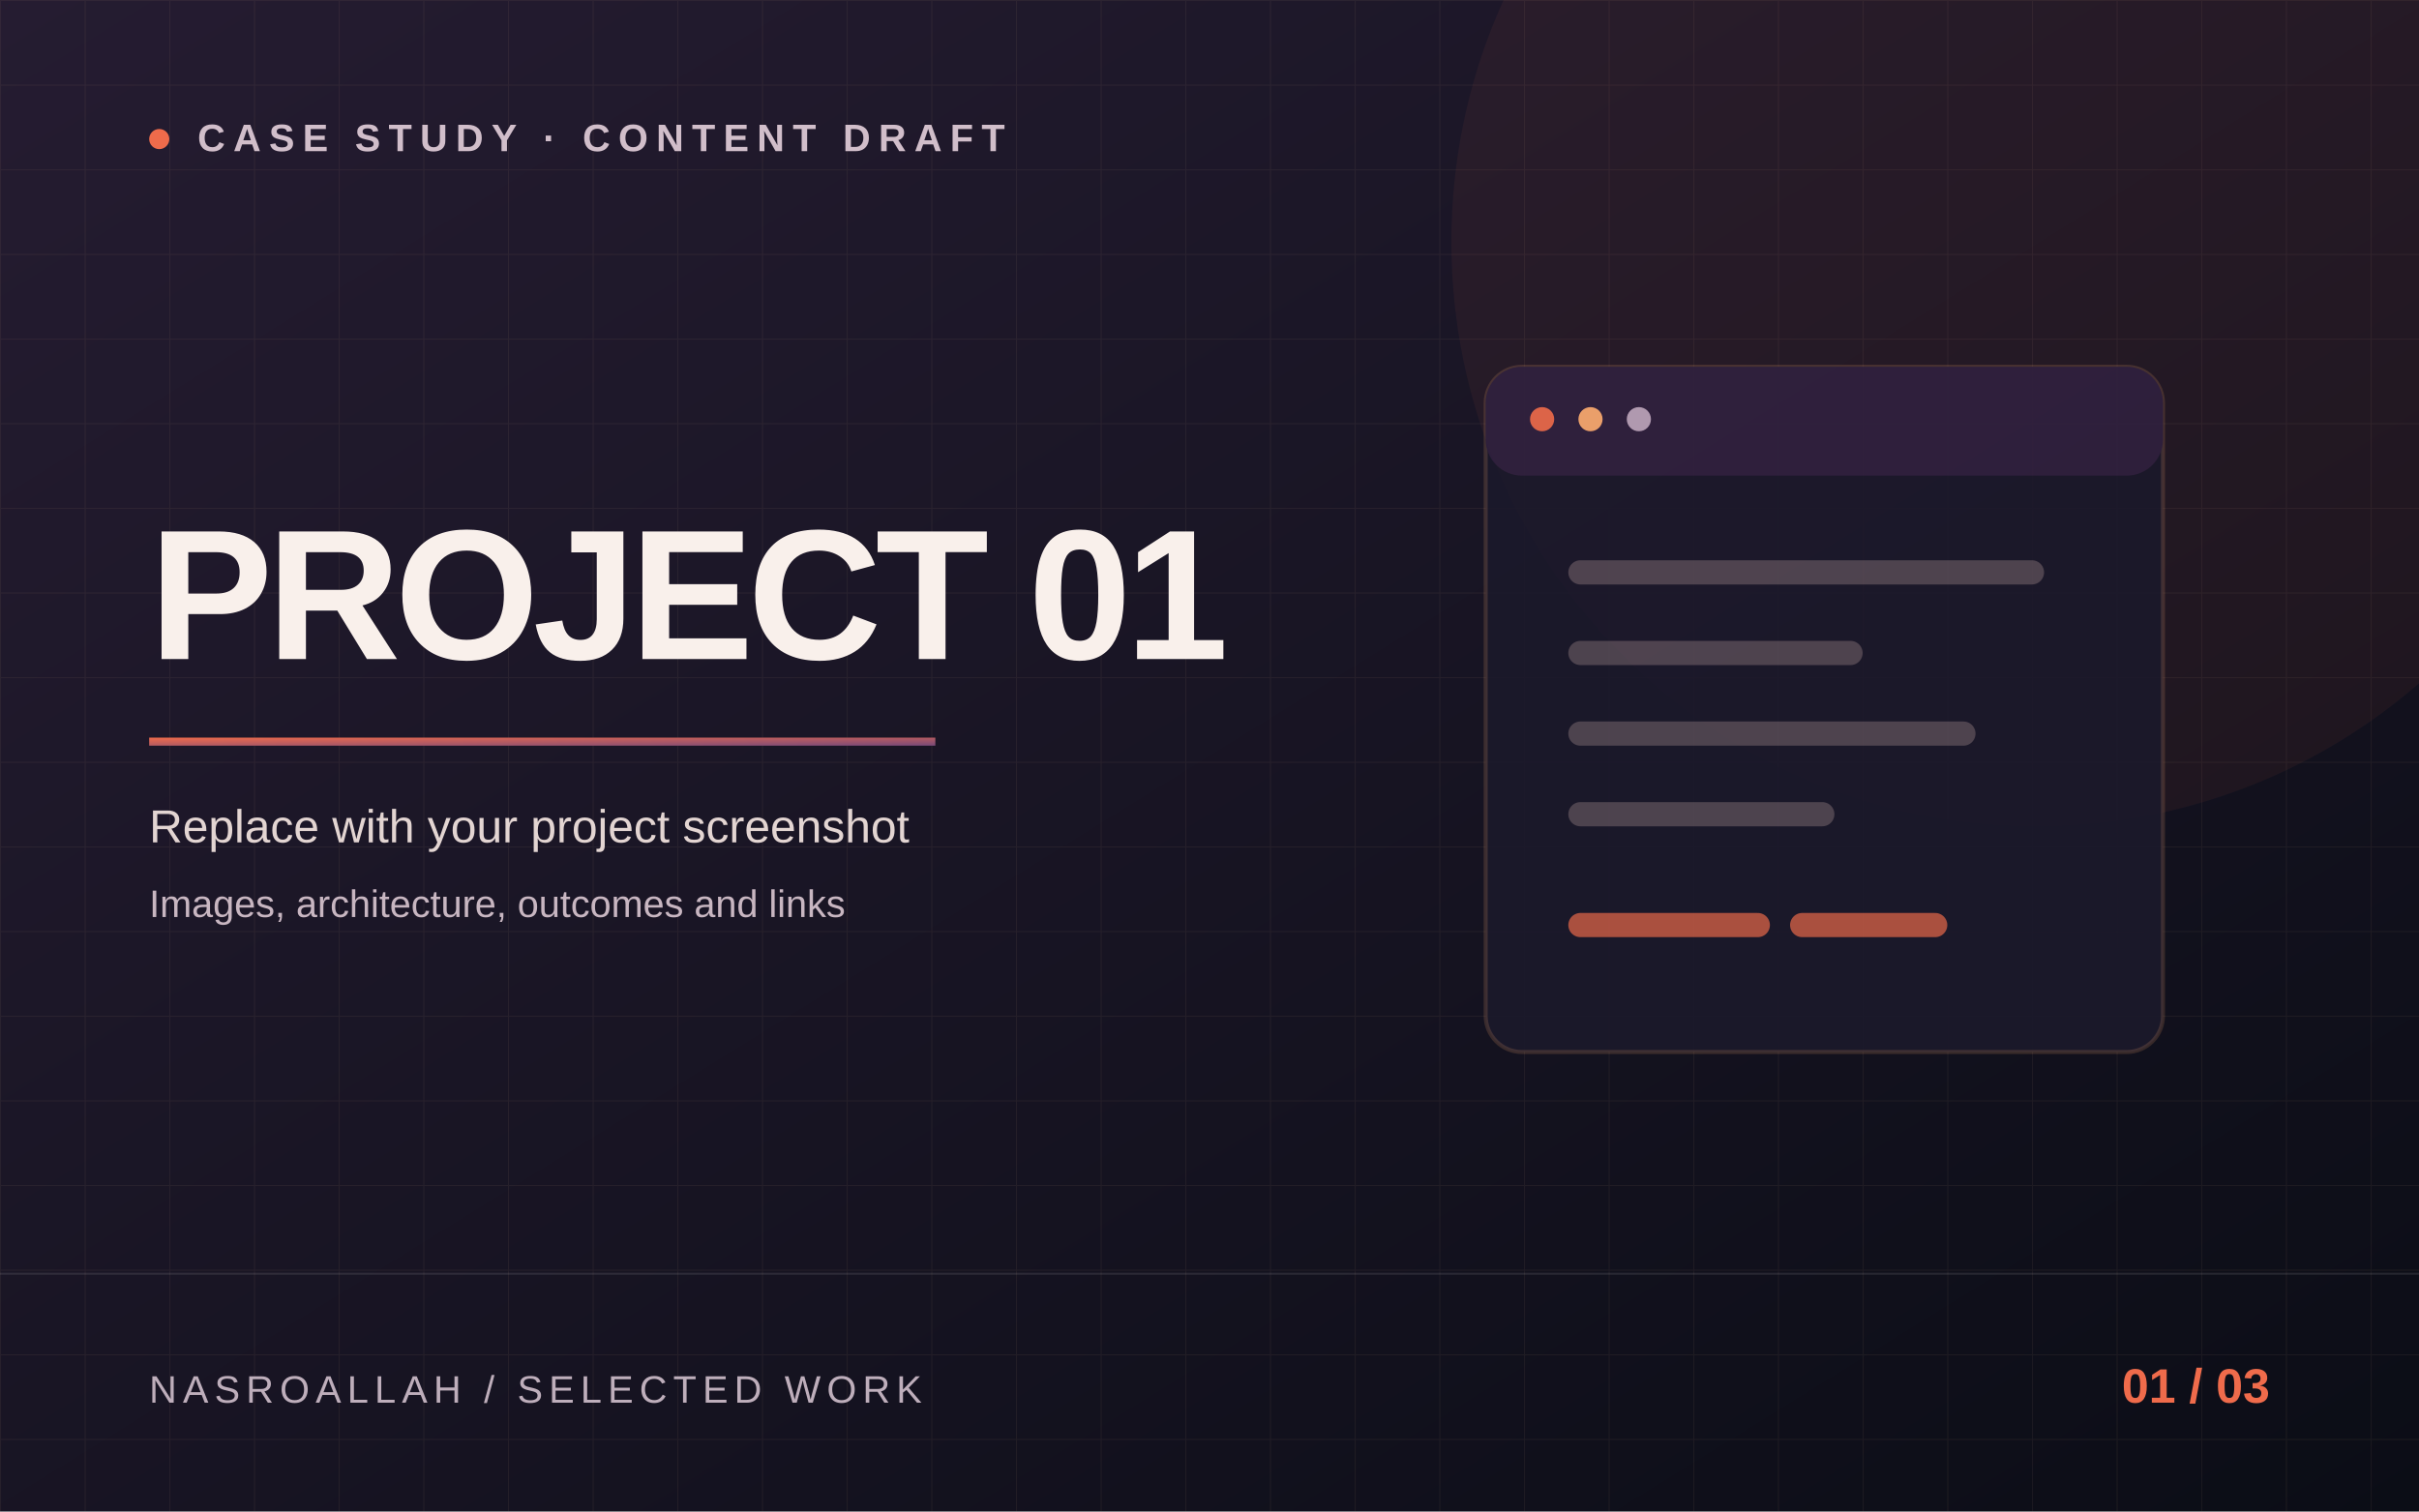
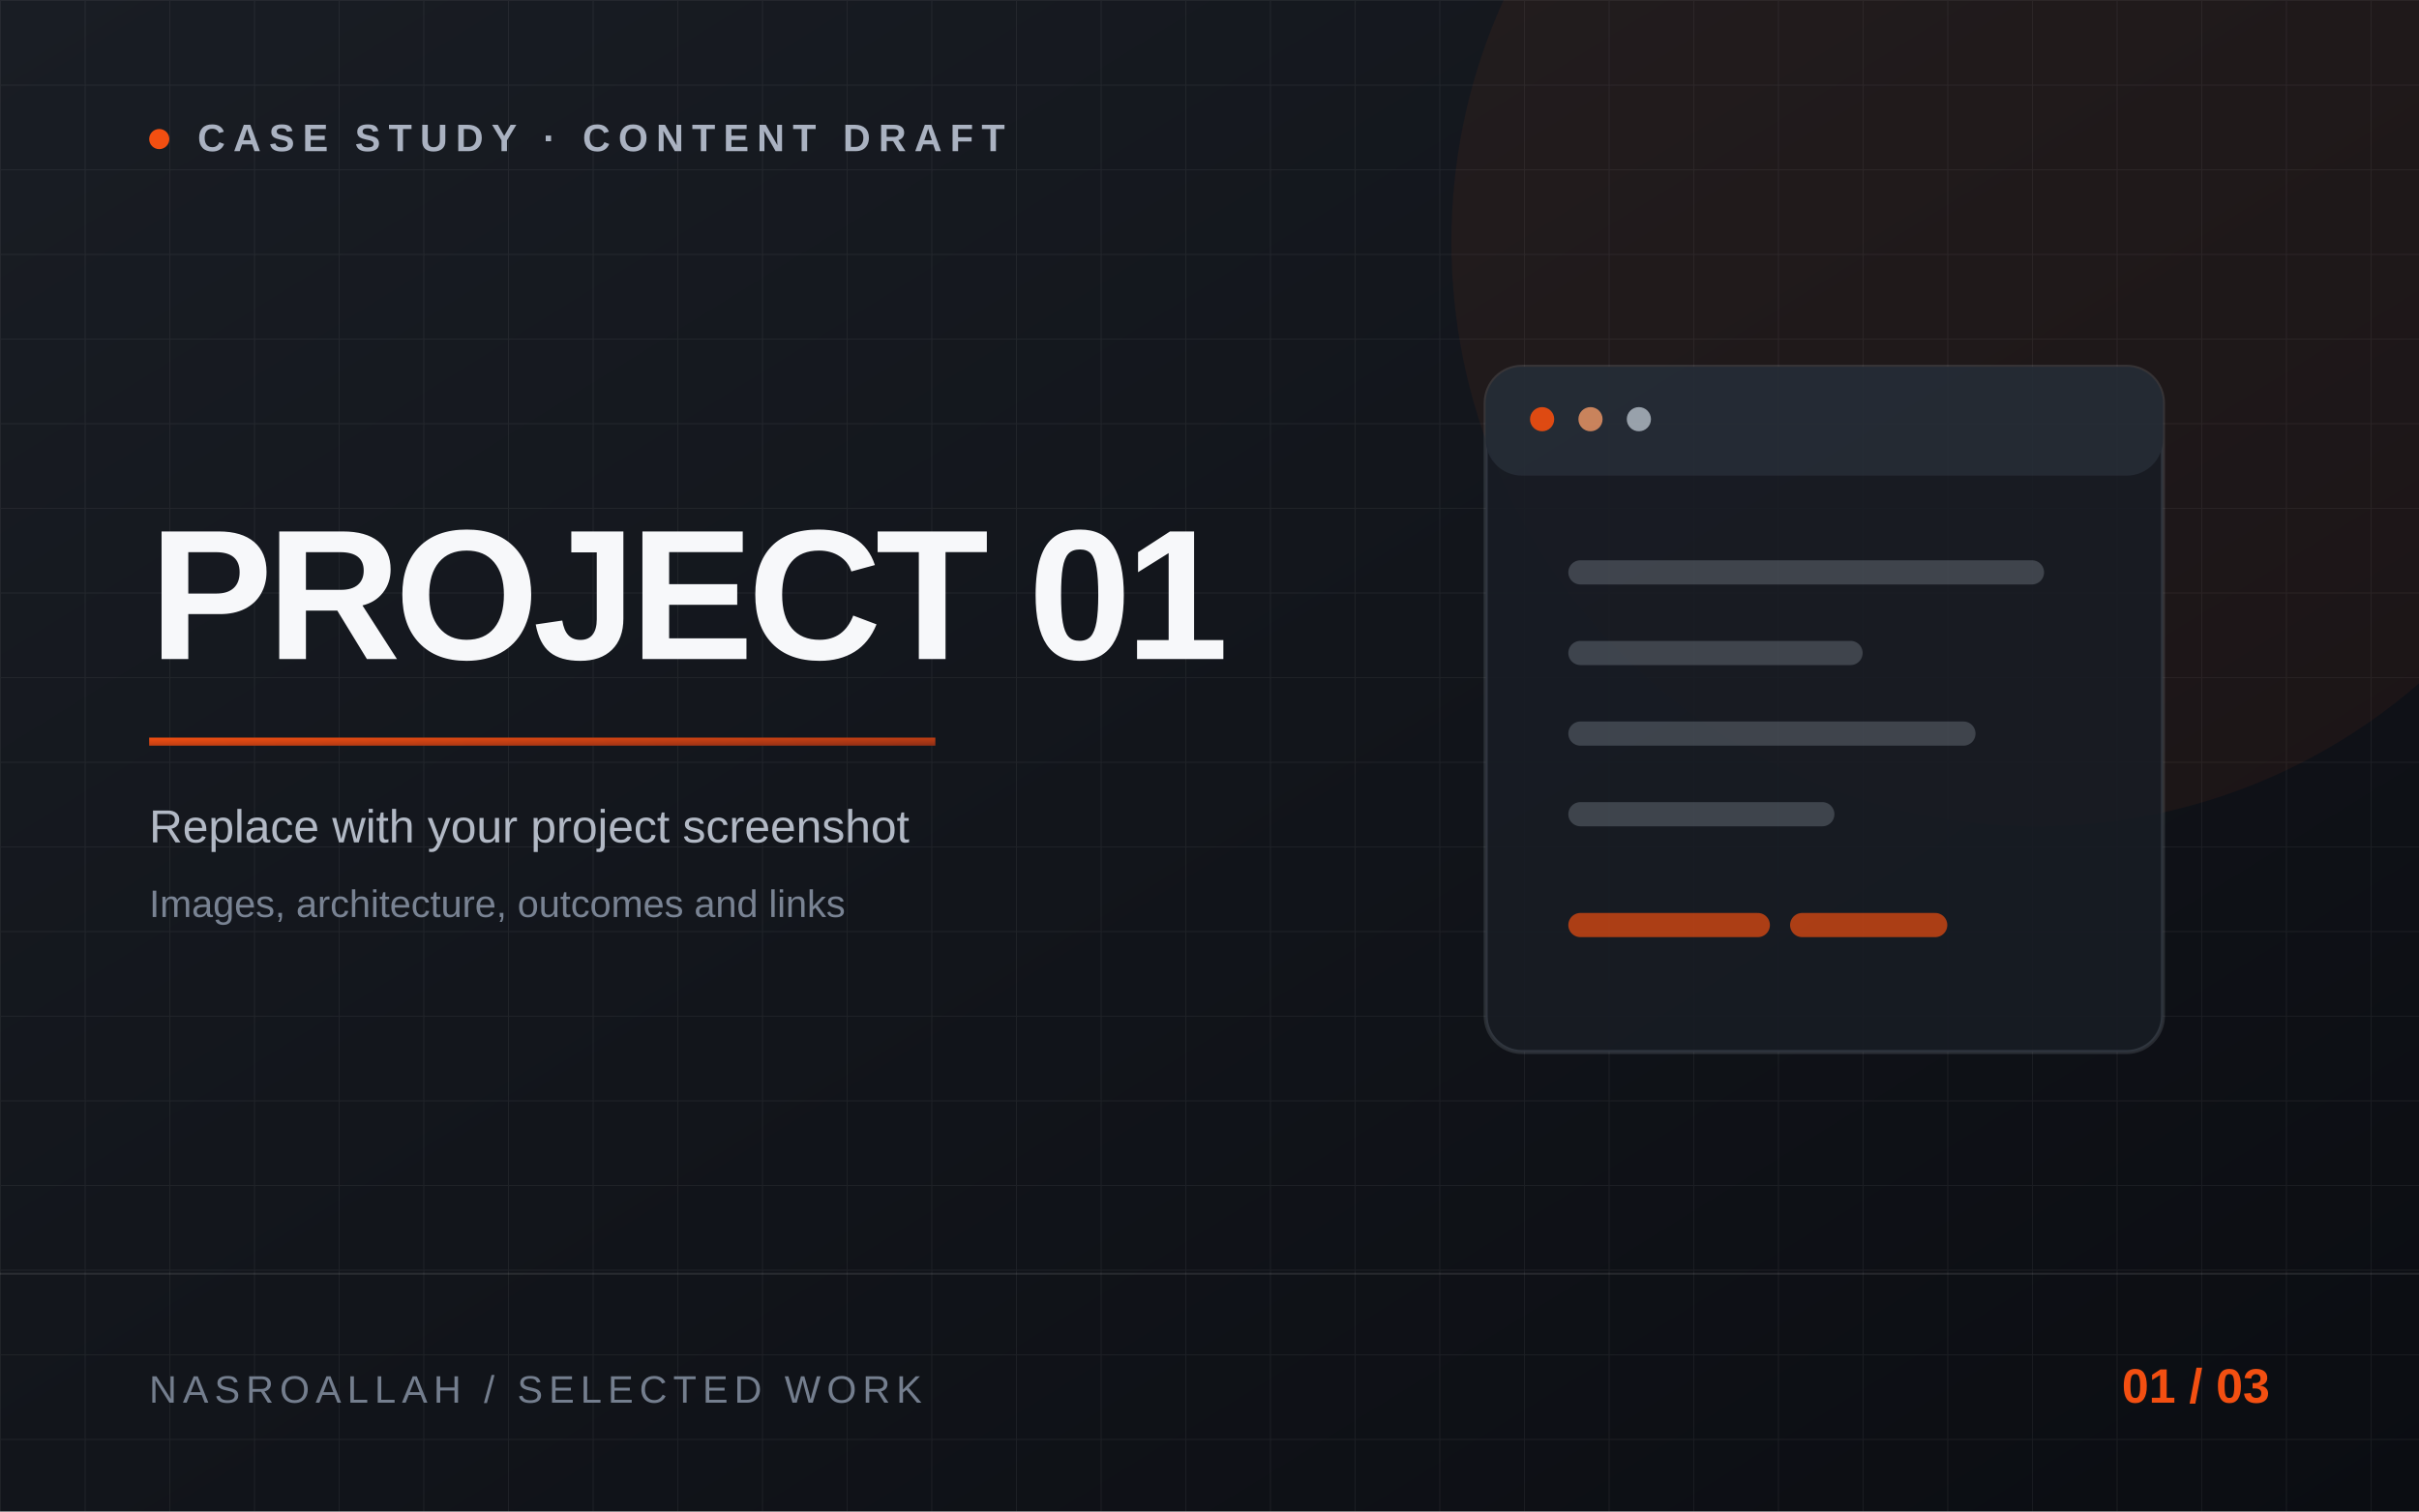
<svg xmlns="http://www.w3.org/2000/svg" width="1200" height="750" viewBox="0 0 1200 750" role="img" aria-labelledby="title desc">
  <defs>
    <linearGradient id="bg" x1="0" y1="0" x2="1" y2="1">
-       <stop offset="0" stop-color="#251c31" />
-       <stop offset="1" stop-color="#0b0d16" />
+       <stop offset="0" stop-color="#191d24" />
+       <stop offset="1" stop-color="#0b0d12" />
    </linearGradient>
    <linearGradient id="accent" x1="0" y1="0" x2="1" y2="1">
-       <stop offset="0" stop-color="#ef6b4b" />
-       <stop offset="1" stop-color="#7a4a79" />
+       <stop offset="0" stop-color="#f34f11" />
+       <stop offset="1" stop-color="#8e2e16" />
    </linearGradient>
    <pattern id="grid" width="42" height="42" patternUnits="userSpaceOnUse">
-       <path d="M42 0H0V42" fill="none" stroke="#ffd3a4" stroke-opacity=".06" />
+       <path d="M42 0H0V42" fill="none" stroke="#f4f4f4" stroke-opacity=".06" />
    </pattern>
  </defs>
  <rect width="1200" height="750" fill="url(#bg)" />
  <rect width="1200" height="750" fill="url(#grid)" />
-   <circle cx="1010" cy="120" r="290" fill="#ef6b4b" opacity=".06" />
+   <circle cx="1010" cy="120" r="290" fill="#f34f11" opacity=".06" />
  <path d="M0 632H1200" stroke="#ffffff" stroke-opacity=".10" />
-   <rect x="74" y="64" width="10" height="10" rx="5" fill="#ef6b4b" />
-   <text x="98" y="75" fill="#d1beca" font-size="19" font-family="Arial,sans-serif" font-weight="700" letter-spacing="4">CASE STUDY · CONTENT DRAFT</text>
-   <text x="74" y="327" fill="#f9f0eb" font-size="92" font-family="Arial,sans-serif" font-weight="700" letter-spacing="-3">PROJECT 01</text>
+   <rect x="74" y="64" width="10" height="10" rx="5" fill="#f34f11" />
+   <text x="98" y="75" fill="#aab2c1" font-size="19" font-family="Arial,sans-serif" font-weight="700" letter-spacing="4">CASE STUDY · CONTENT DRAFT</text>
+   <text x="74" y="327" fill="#f7f8fa" font-size="92" font-family="Arial,sans-serif" font-weight="700" letter-spacing="-3">PROJECT 01</text>
  <rect x="74" y="366" width="390" height="4" fill="url(#accent)" />
-   <text x="74" y="418" fill="#e3d5d2" font-size="23" font-family="Arial,sans-serif">Replace with your project screenshot</text>
-   <text x="74" y="455" fill="#c8b6c1" font-size="19" font-family="Arial,sans-serif">Images, architecture, outcomes and links</text>
+   <text x="74" y="418" fill="#b2b9c5" font-size="23" font-family="Arial,sans-serif">Replace with your project screenshot</text>
+   <text x="74" y="455" fill="#798393" font-size="19" font-family="Arial,sans-serif">Images, architecture, outcomes and links</text>
  <g opacity=".9" transform="translate(72,0)">
-     <rect x="665" y="182" width="336" height="340" rx="18" fill="#1b182a" stroke="#ffad71" stroke-opacity=".18" stroke-width="2" />
-     <rect x="665" y="182" width="336" height="54" rx="18" fill="#30203e" />
-     <rect x="687" y="202" width="12" height="12" rx="6" fill="#ef6b4b" />
-     <rect x="711" y="202" width="12" height="12" rx="6" fill="#ffad71" />
-     <rect x="735" y="202" width="12" height="12" rx="6" fill="#bfa6be" />
-     <path d="M712 284h224M712 324h134M712 364h190M712 404h120" stroke="#e6c7be" stroke-opacity=".28" stroke-width="12" stroke-linecap="round" />
-     <path d="M712 459h88M822 459h66" stroke="#ef6b4b" stroke-opacity=".75" stroke-width="12" stroke-linecap="round" />
+     <rect x="665" y="182" width="336" height="340" rx="18" fill="#171c24" stroke="#b3bec9" stroke-opacity=".18" stroke-width="2" />
+     <rect x="665" y="182" width="336" height="54" rx="18" fill="#252c36" />
+     <rect x="687" y="202" width="12" height="12" rx="6" fill="#f34f11" />
+     <rect x="711" y="202" width="12" height="12" rx="6" fill="#db8e63" />
+     <rect x="735" y="202" width="12" height="12" rx="6" fill="#a5b0ba" />
+     <path d="M712 284h224M712 324h134M712 364h190M712 404h120" stroke="#b4c0ca" stroke-opacity=".28" stroke-width="12" stroke-linecap="round" />
+     <path d="M712 459h88M822 459h66" stroke="#f34f11" stroke-opacity=".75" stroke-width="12" stroke-linecap="round" />
  </g>
-   <text x="74" y="696" fill="#beaebb" font-size="19" font-family="Arial,sans-serif" letter-spacing="3">NASROALLAH / SELECTED WORK</text>
-   <text x="1126" y="696" fill="#ef6b4b" font-size="24" font-family="Arial,sans-serif" text-anchor="end" font-weight="700">01 / 03</text>
+   <text x="74" y="696" fill="#747e8e" font-size="19" font-family="Arial,sans-serif" letter-spacing="3">NASROALLAH / SELECTED WORK</text>
+   <text x="1126" y="696" fill="#f34f11" font-size="24" font-family="Arial,sans-serif" text-anchor="end" font-weight="700">01 / 03</text>
</svg>
